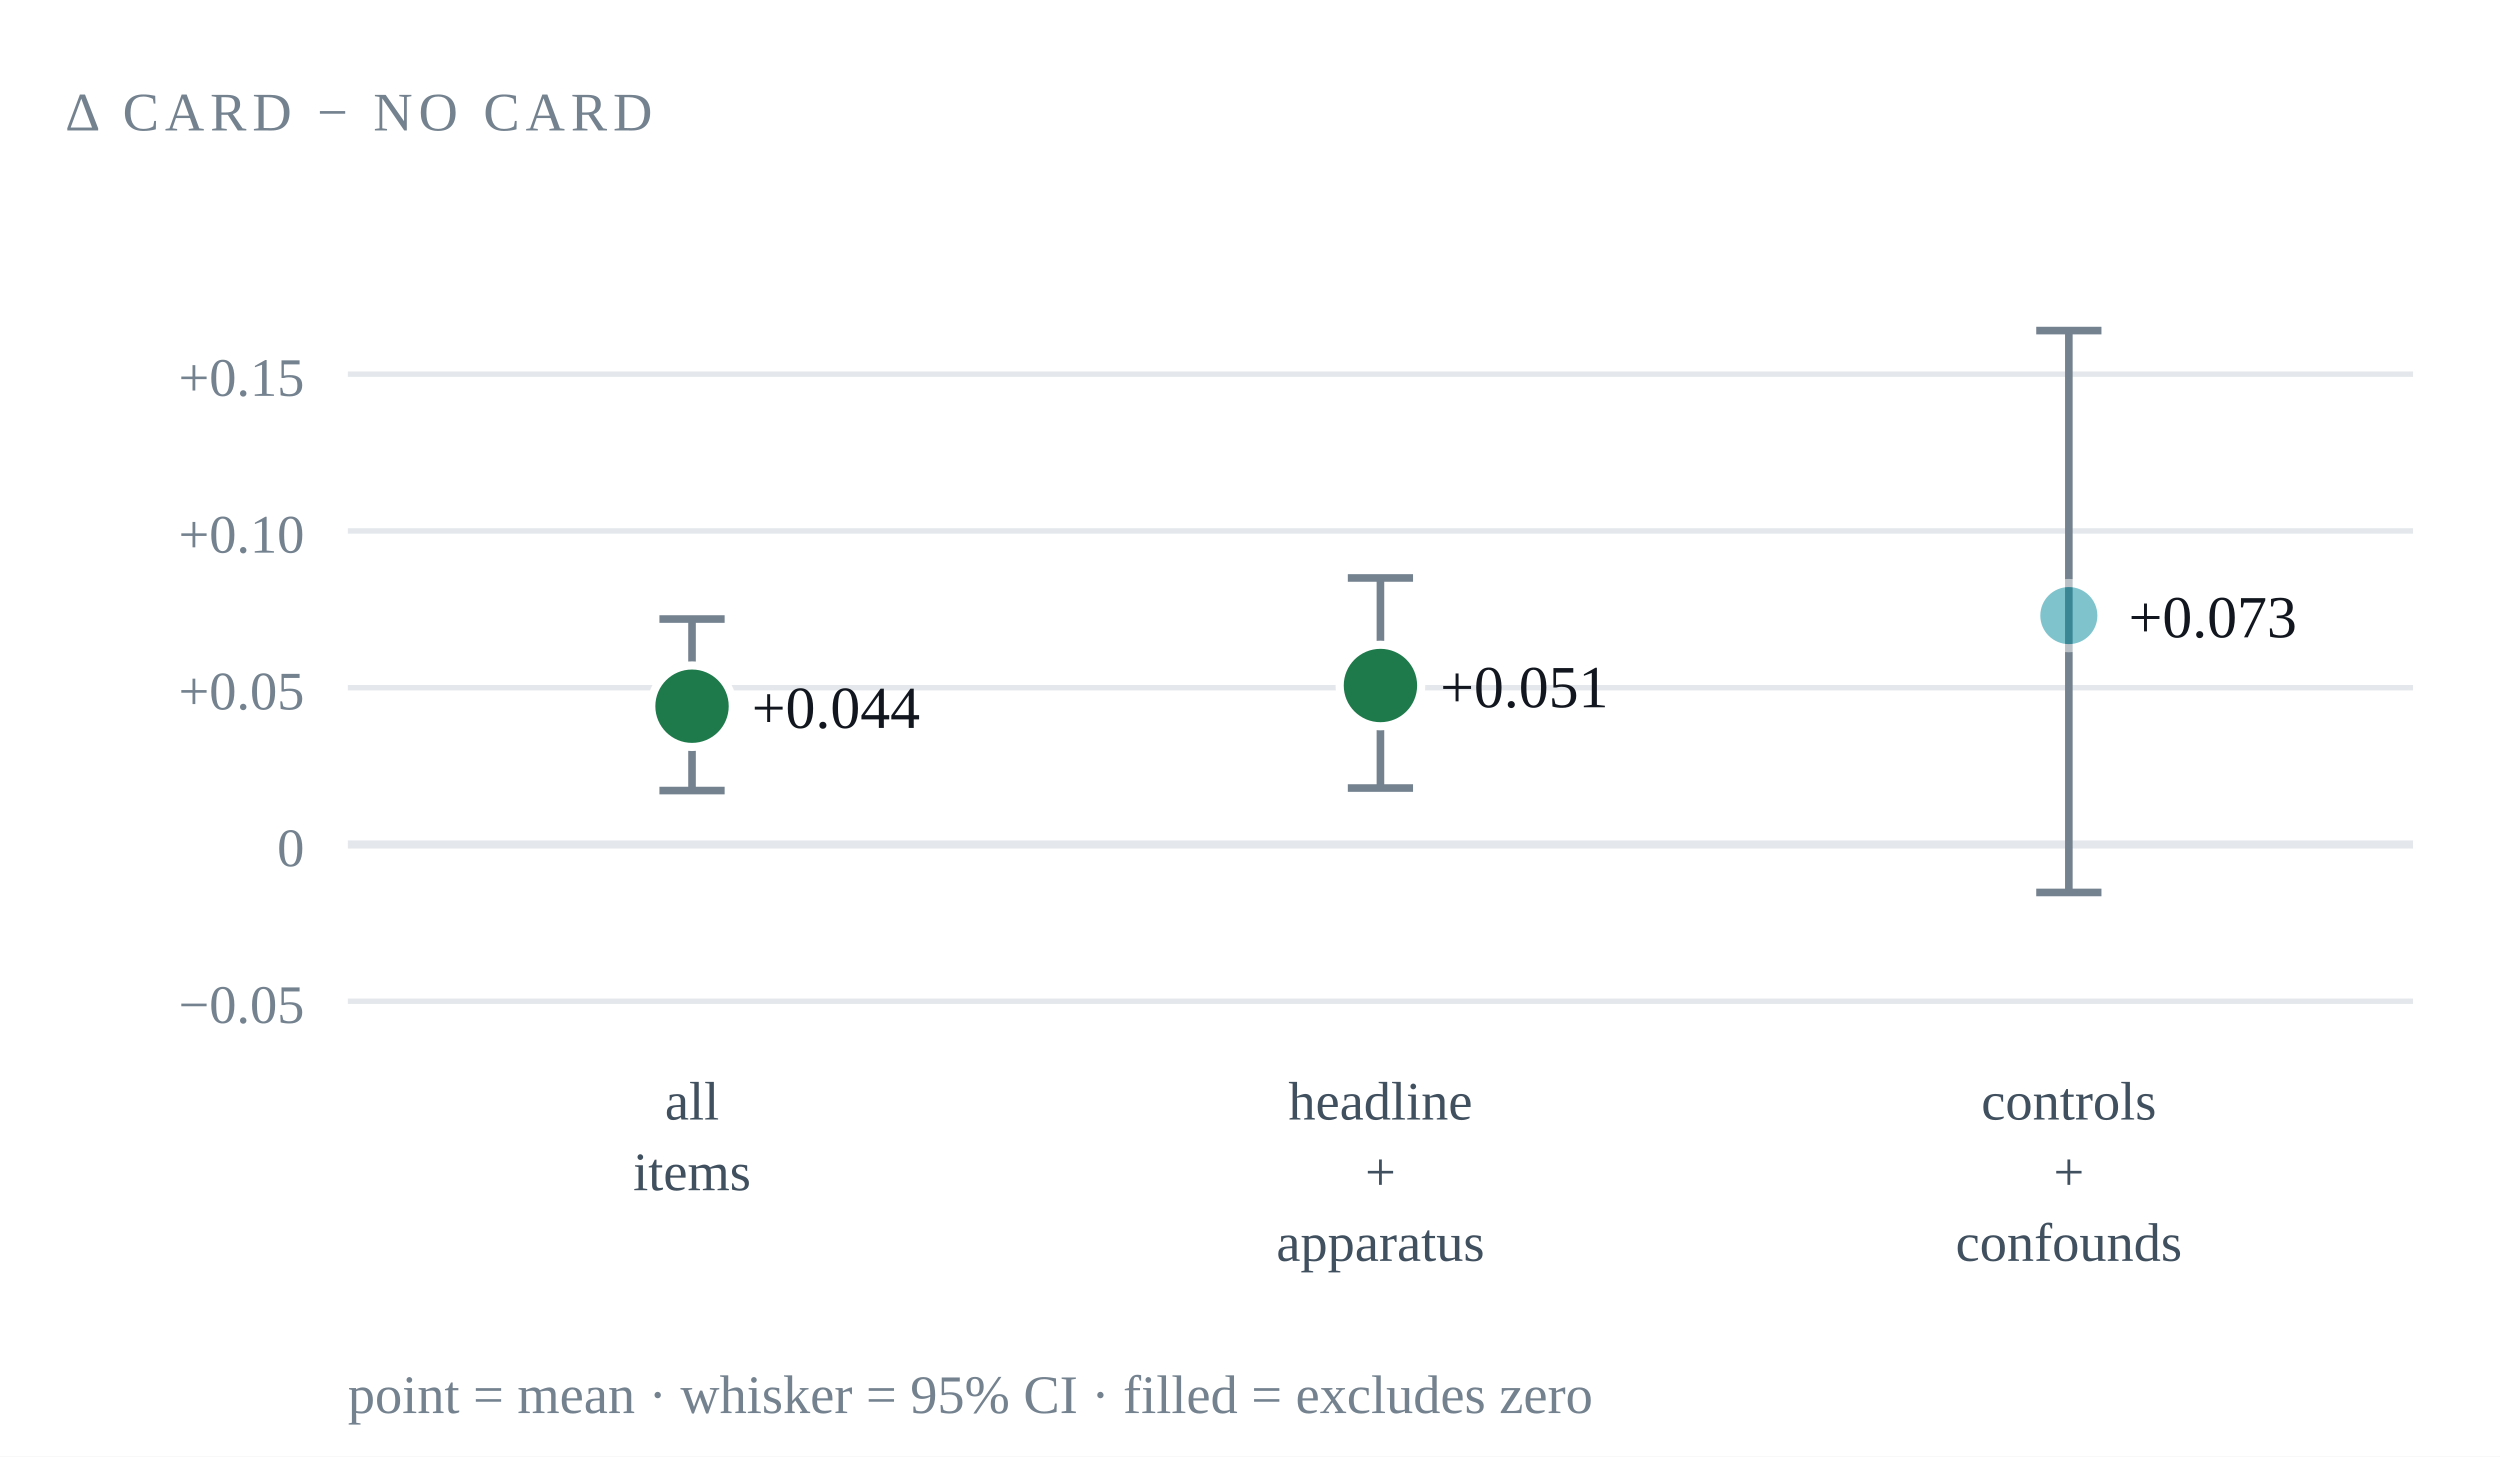
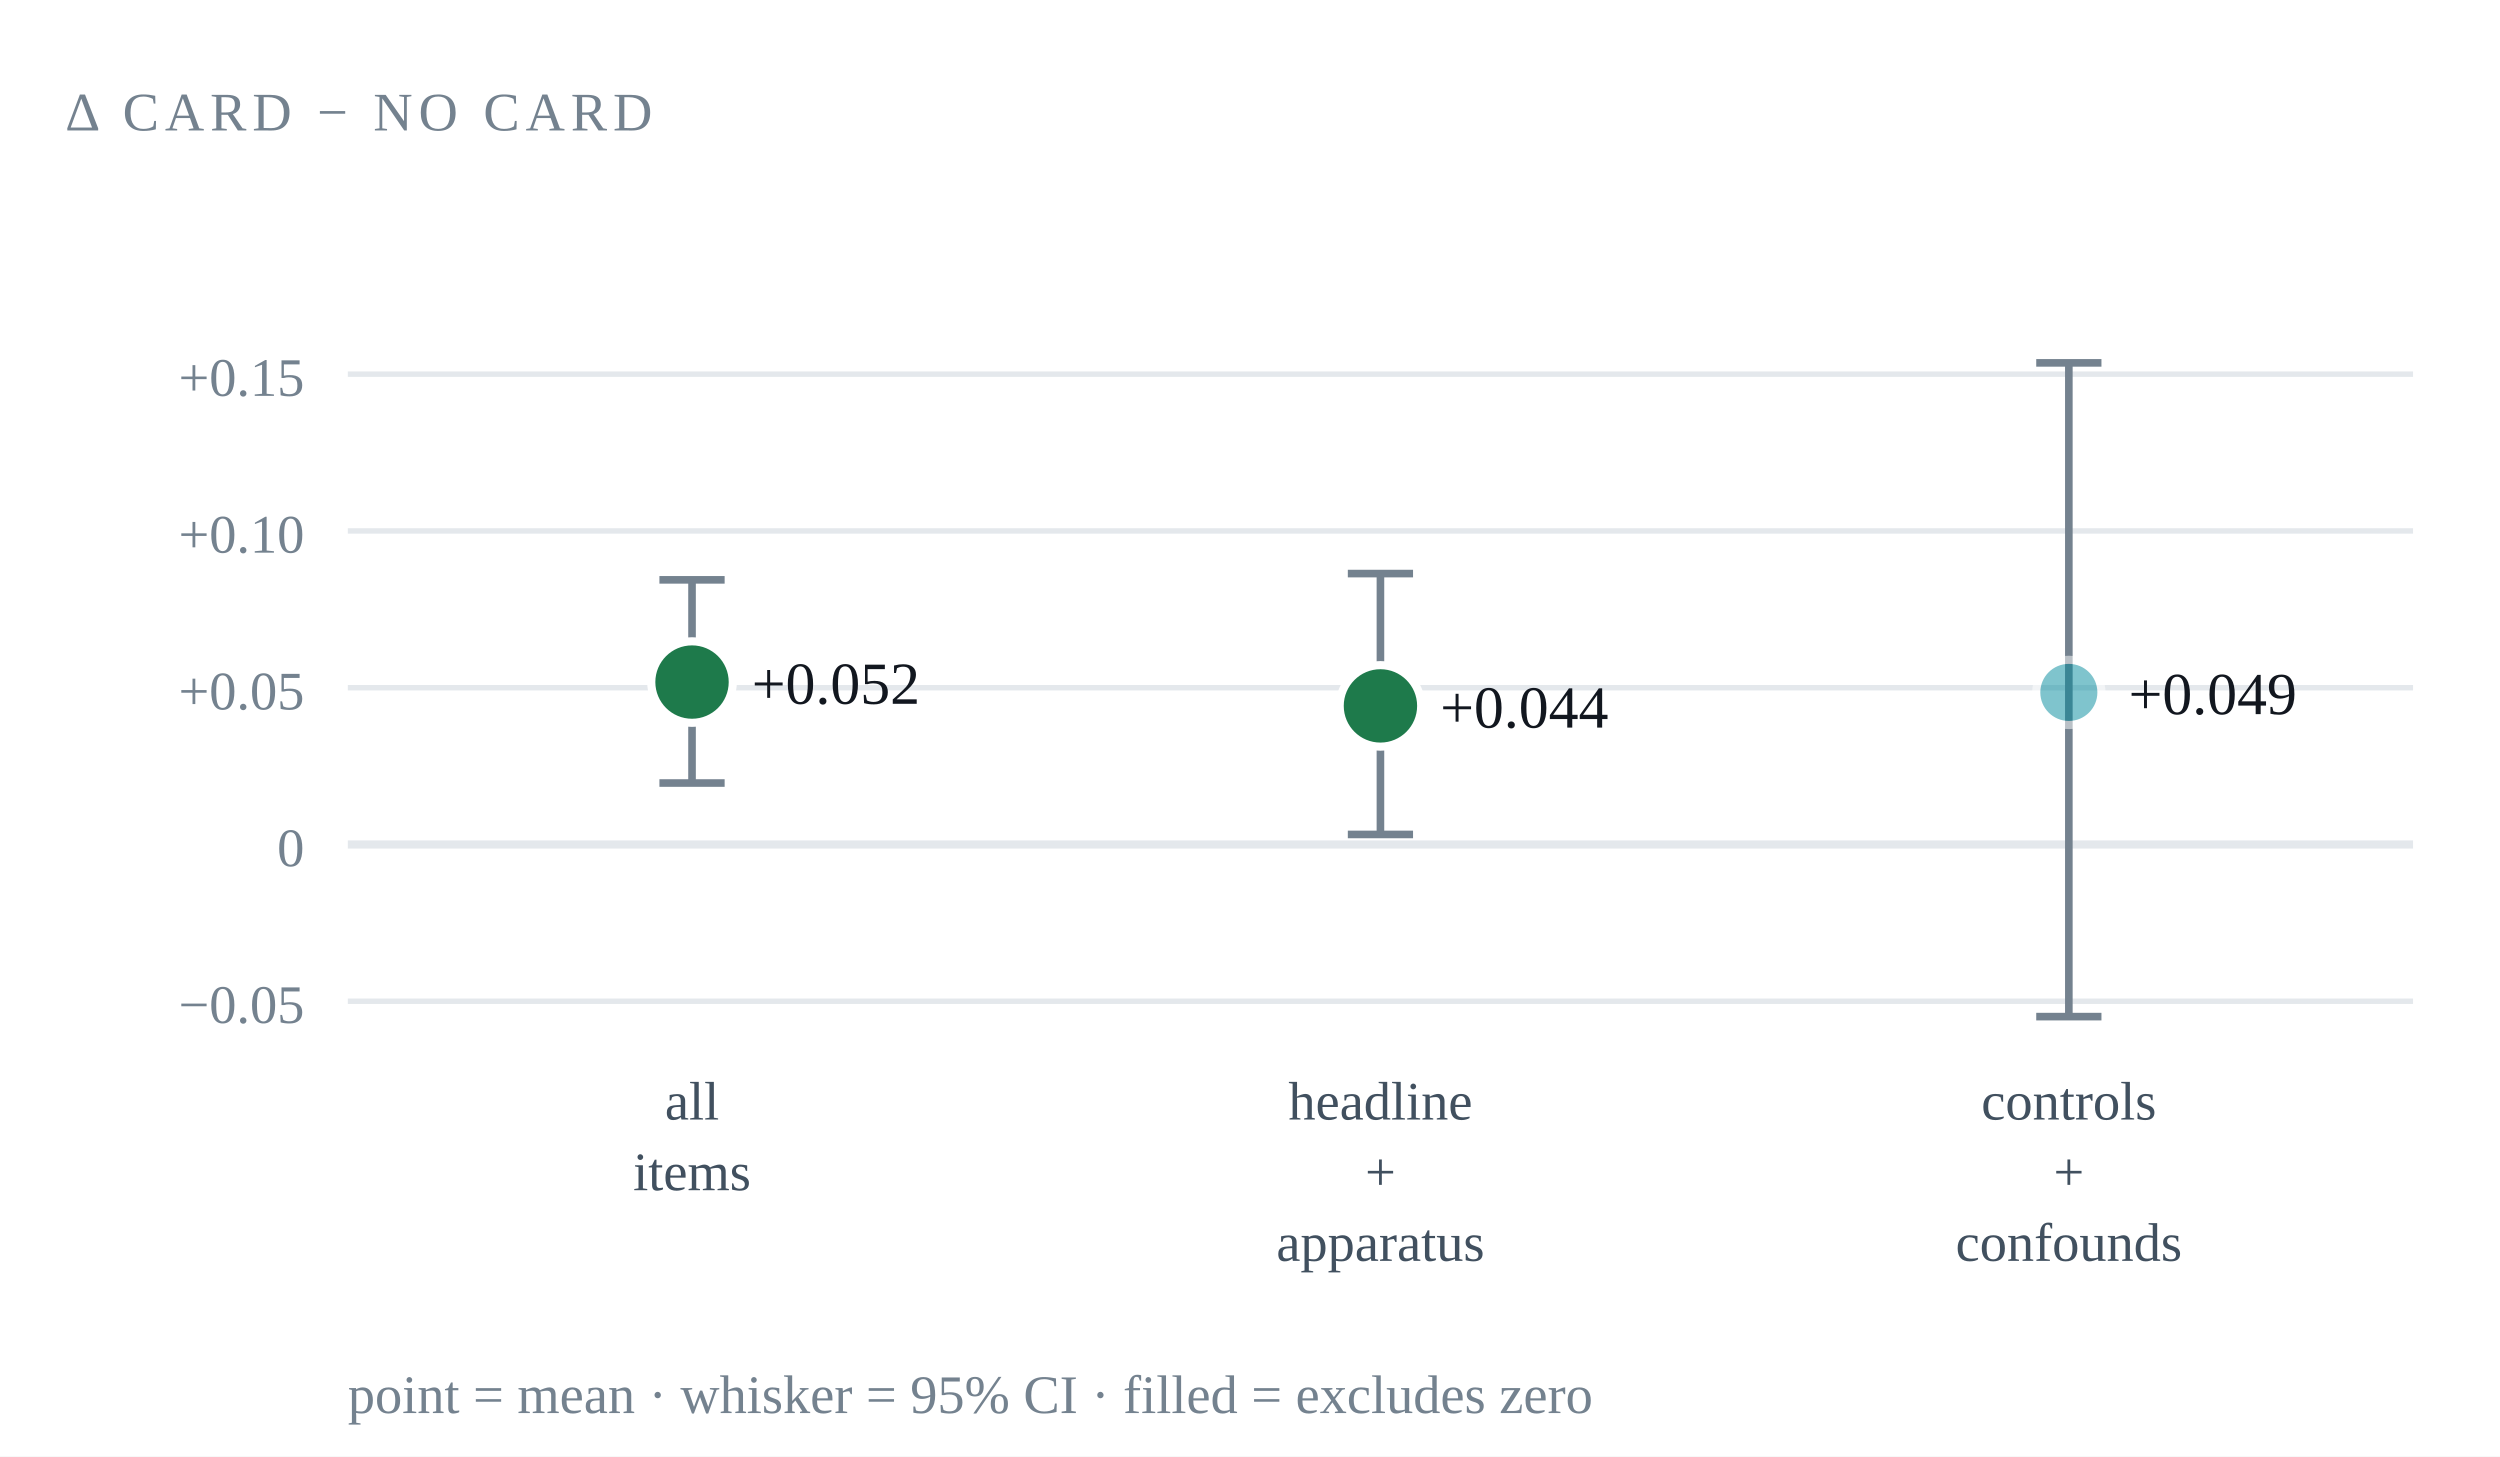
<svg xmlns="http://www.w3.org/2000/svg" width="460" height="268" viewBox="0 0 460 268" role="img" aria-label="Card effect measured against three slices of the reference">
  <rect width="100%" height="100%" fill="#FFFFFF" />
  <line x1="64" y1="184.231" x2="444" y2="184.231" stroke="#E4E8EC" stroke-width="1" />
  <text x="56" y="188.231" text-anchor="end" font-size="10" fill="#74828F">−0.05</text>
  <line x1="64" y1="155.385" x2="444" y2="155.385" stroke="#E4E8EC" stroke-width="1.5" />
  <text x="56" y="159.385" text-anchor="end" font-size="10" fill="#74828F">0</text>
  <line x1="64" y1="126.538" x2="444" y2="126.538" stroke="#E4E8EC" stroke-width="1" />
  <text x="56" y="130.538" text-anchor="end" font-size="10" fill="#74828F">+0.05</text>
  <line x1="64" y1="97.692" x2="444" y2="97.692" stroke="#E4E8EC" stroke-width="1" />
  <text x="56" y="101.692" text-anchor="end" font-size="10" fill="#74828F">+0.10</text>
  <line x1="64" y1="68.846" x2="444" y2="68.846" stroke="#E4E8EC" stroke-width="1" />
  <text x="56" y="72.846" text-anchor="end" font-size="10" fill="#74828F">+0.15</text>
-   <line x1="127.333" y1="145.462" x2="127.333" y2="113.904" stroke="#74828F" stroke-width="1.4" />
-   <line x1="121.333" y1="145.462" x2="133.333" y2="145.462" stroke="#74828F" stroke-width="1.4" />
-   <line x1="121.333" y1="113.904" x2="133.333" y2="113.904" stroke="#74828F" stroke-width="1.4" />
-   <circle cx="127.333" cy="129.942" r="7.5" fill="#1E7A4B" opacity="1" stroke="#FFFFFF" stroke-width="1.5" />
-   <text x="138.333" y="133.942" font-size="11" fill="#12171F">+0.044</text>
+   <line x1="127.333" y1="144.077" x2="127.333" y2="106.692" stroke="#74828F" stroke-width="1.4" />
+   <line x1="121.333" y1="144.077" x2="133.333" y2="144.077" stroke="#74828F" stroke-width="1.4" />
+   <line x1="121.333" y1="106.692" x2="133.333" y2="106.692" stroke="#74828F" stroke-width="1.4" />
+   <circle cx="127.333" cy="125.5" r="7.5" fill="#1E7A4B" opacity="1" stroke="#FFFFFF" stroke-width="1.5" />
+   <text x="138.333" y="129.5" font-size="11" fill="#12171F">+0.052</text>
  <text x="127.333" y="206" text-anchor="middle" font-size="10" fill="#41505F">all</text>
  <text x="127.333" y="219" text-anchor="middle" font-size="10" fill="#41505F">items</text>
-   <line x1="254" y1="145" x2="254" y2="106.346" stroke="#74828F" stroke-width="1.4" />
-   <line x1="248" y1="145" x2="260" y2="145" stroke="#74828F" stroke-width="1.4" />
-   <line x1="248" y1="106.346" x2="260" y2="106.346" stroke="#74828F" stroke-width="1.4" />
-   <circle cx="254" cy="126.135" r="7.5" fill="#1E7A4B" opacity="1" stroke="#FFFFFF" stroke-width="1.5" />
-   <text x="265" y="130.135" font-size="11" fill="#12171F">+0.051</text>
+   <line x1="254" y1="153.538" x2="254" y2="105.538" stroke="#74828F" stroke-width="1.4" />
+   <line x1="248" y1="153.538" x2="260" y2="153.538" stroke="#74828F" stroke-width="1.4" />
+   <line x1="248" y1="105.538" x2="260" y2="105.538" stroke="#74828F" stroke-width="1.4" />
+   <circle cx="254" cy="129.885" r="7.5" fill="#1E7A4B" opacity="1" stroke="#FFFFFF" stroke-width="1.5" />
+   <text x="265" y="133.885" font-size="11" fill="#12171F">+0.044</text>
  <text x="254" y="206" text-anchor="middle" font-size="10" fill="#41505F">headline</text>
  <text x="254" y="219" text-anchor="middle" font-size="10" fill="#41505F">+</text>
  <text x="254" y="232" text-anchor="middle" font-size="10" fill="#41505F">apparatus</text>
-   <line x1="380.667" y1="164.212" x2="380.667" y2="60.827" stroke="#74828F" stroke-width="1.4" />
-   <line x1="374.667" y1="164.212" x2="386.667" y2="164.212" stroke="#74828F" stroke-width="1.4" />
-   <line x1="374.667" y1="60.827" x2="386.667" y2="60.827" stroke="#74828F" stroke-width="1.4" />
-   <circle cx="380.667" cy="113.269" r="6" fill="#00899B" opacity="0.5" stroke="#FFFFFF" stroke-width="1.5" />
-   <text x="391.667" y="117.269" font-size="11" fill="#12171F">+0.073</text>
+   <line x1="380.667" y1="187.058" x2="380.667" y2="66.769" stroke="#74828F" stroke-width="1.4" />
+   <line x1="374.667" y1="187.058" x2="386.667" y2="187.058" stroke="#74828F" stroke-width="1.4" />
+   <line x1="374.667" y1="66.769" x2="386.667" y2="66.769" stroke="#74828F" stroke-width="1.4" />
+   <circle cx="380.667" cy="127.404" r="6" fill="#00899B" opacity="0.5" stroke="#FFFFFF" stroke-width="1.5" />
+   <text x="391.667" y="131.404" font-size="11" fill="#12171F">+0.049</text>
  <text x="380.667" y="206" text-anchor="middle" font-size="10" fill="#41505F">controls</text>
  <text x="380.667" y="219" text-anchor="middle" font-size="10" fill="#41505F">+</text>
  <text x="380.667" y="232" text-anchor="middle" font-size="10" fill="#41505F">confounds</text>
  <text x="12" y="24" font-size="10" fill="#74828F" letter-spacing="1.1">Δ CARD − NO CARD</text>
  <text x="64" y="260" font-size="10" fill="#74828F">point = mean · whisker = 95% CI · filled = excludes zero</text>
</svg>
